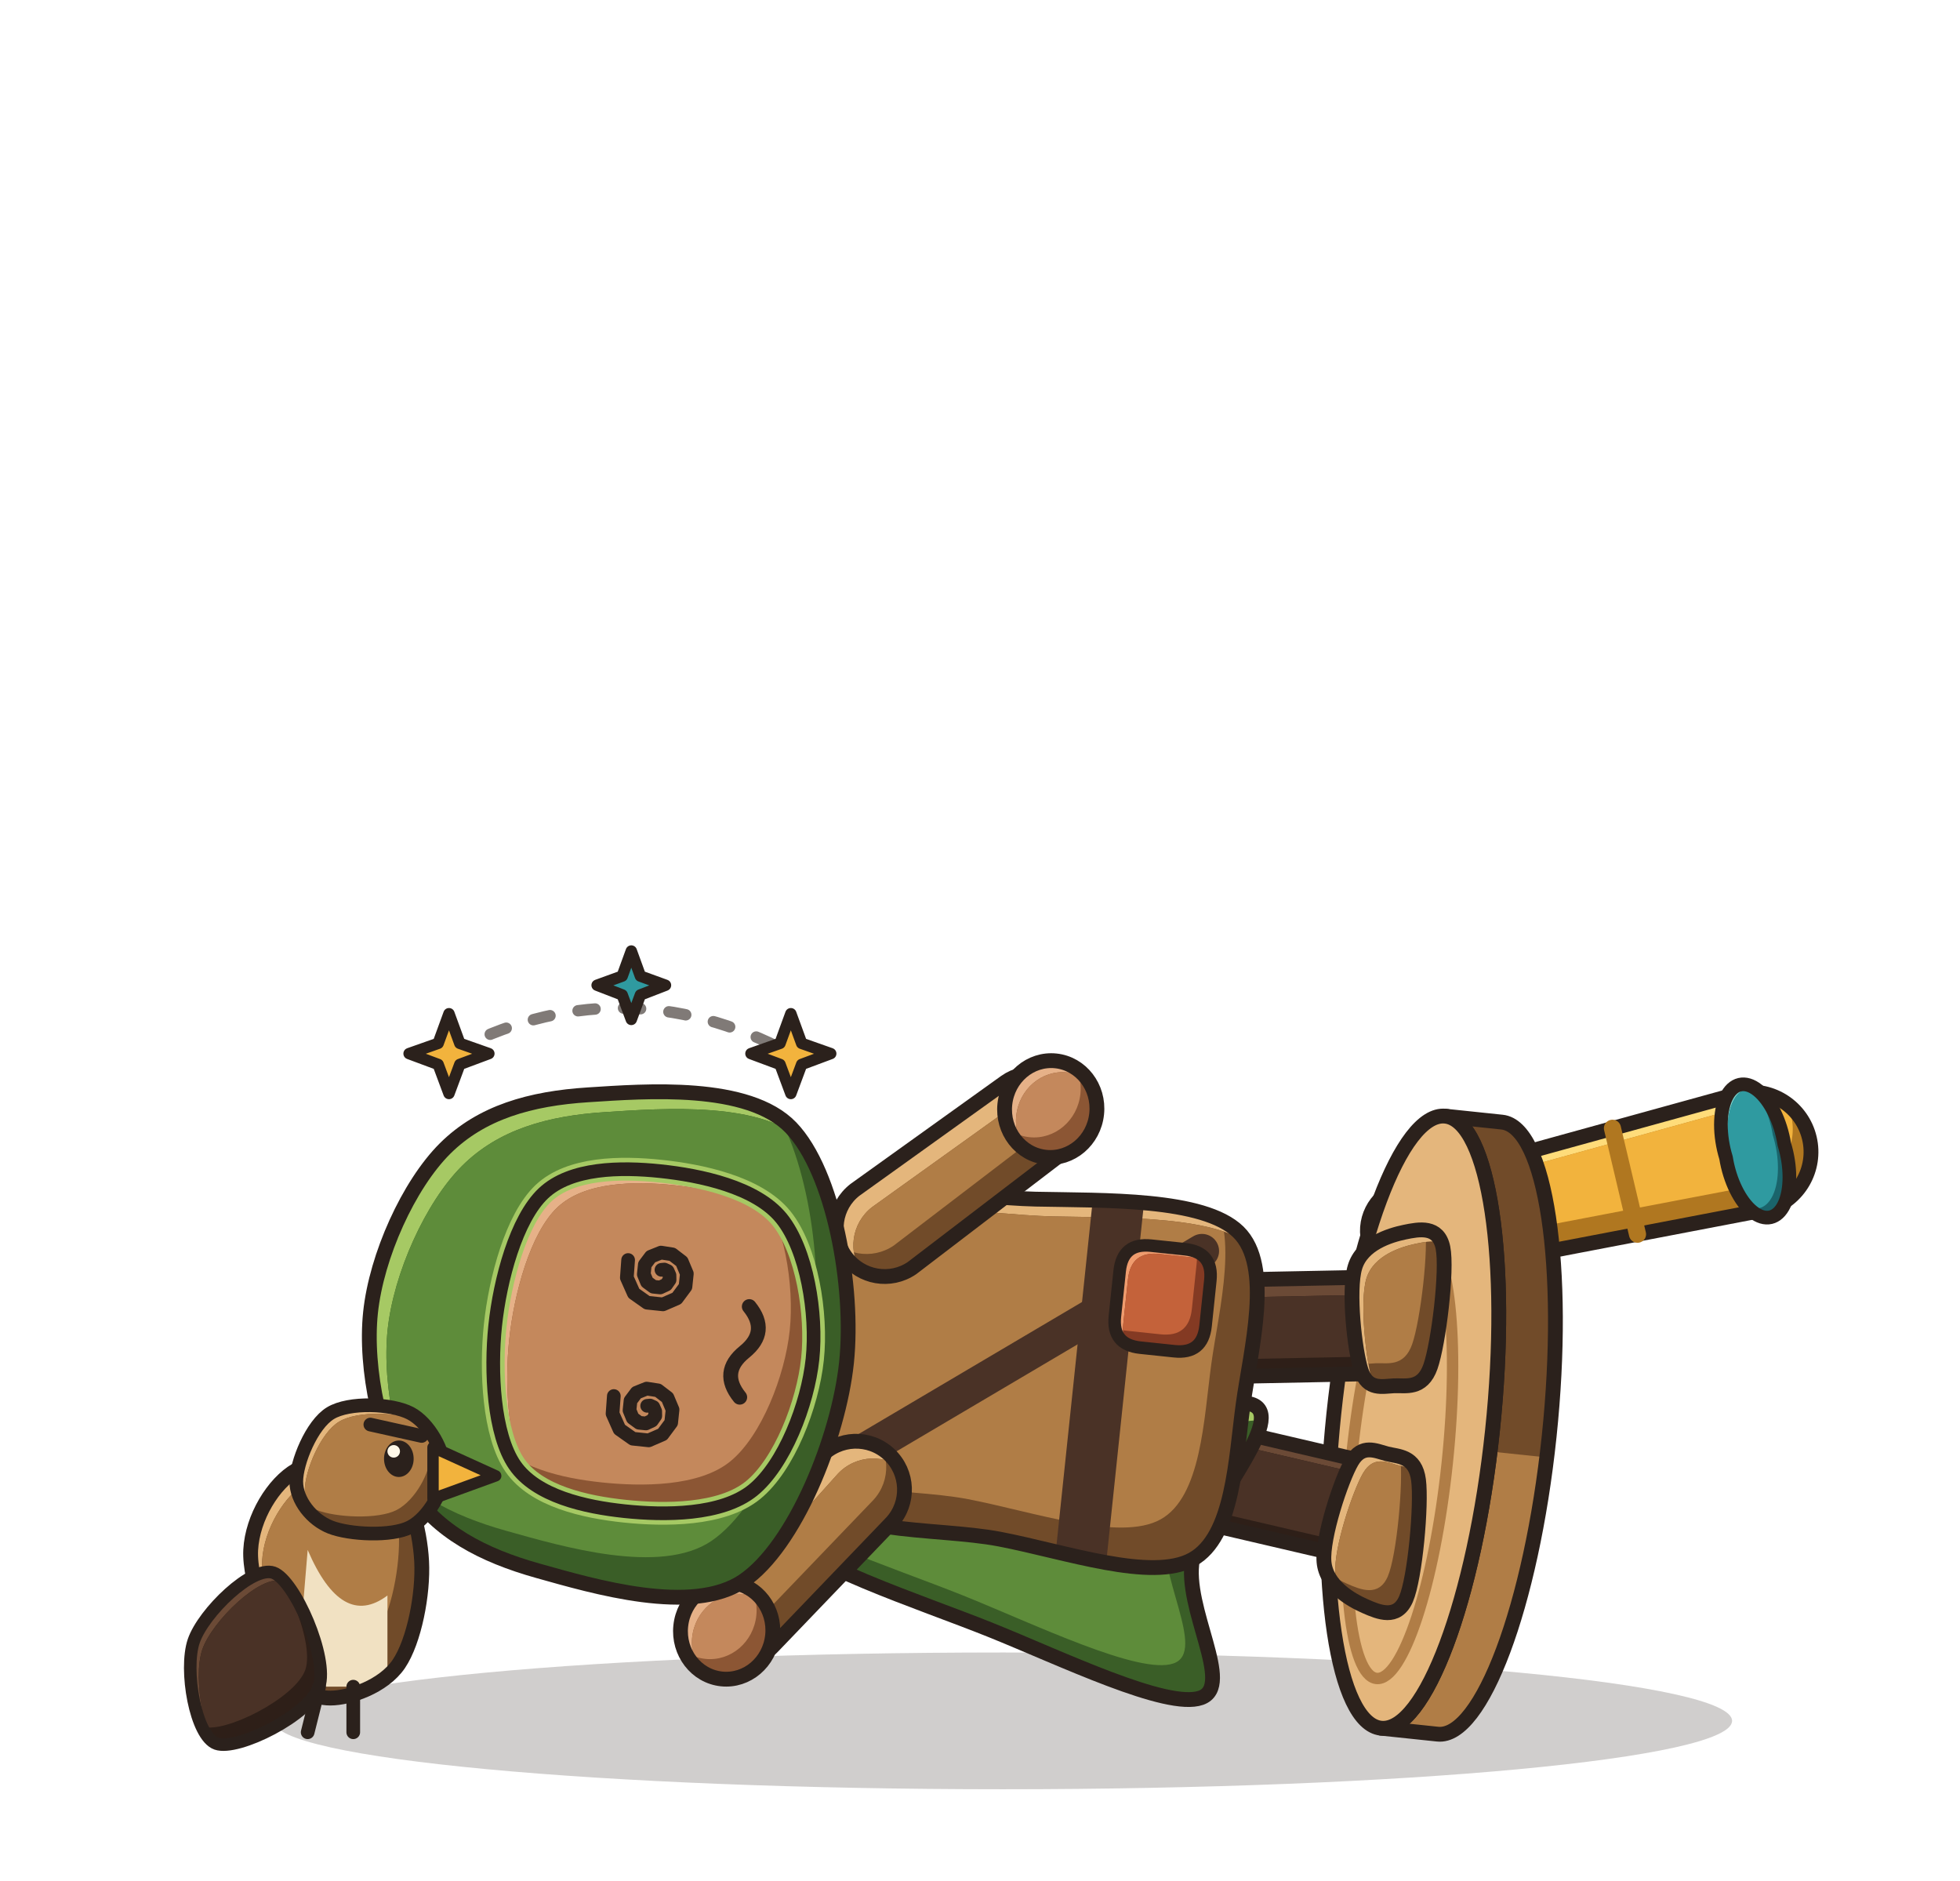
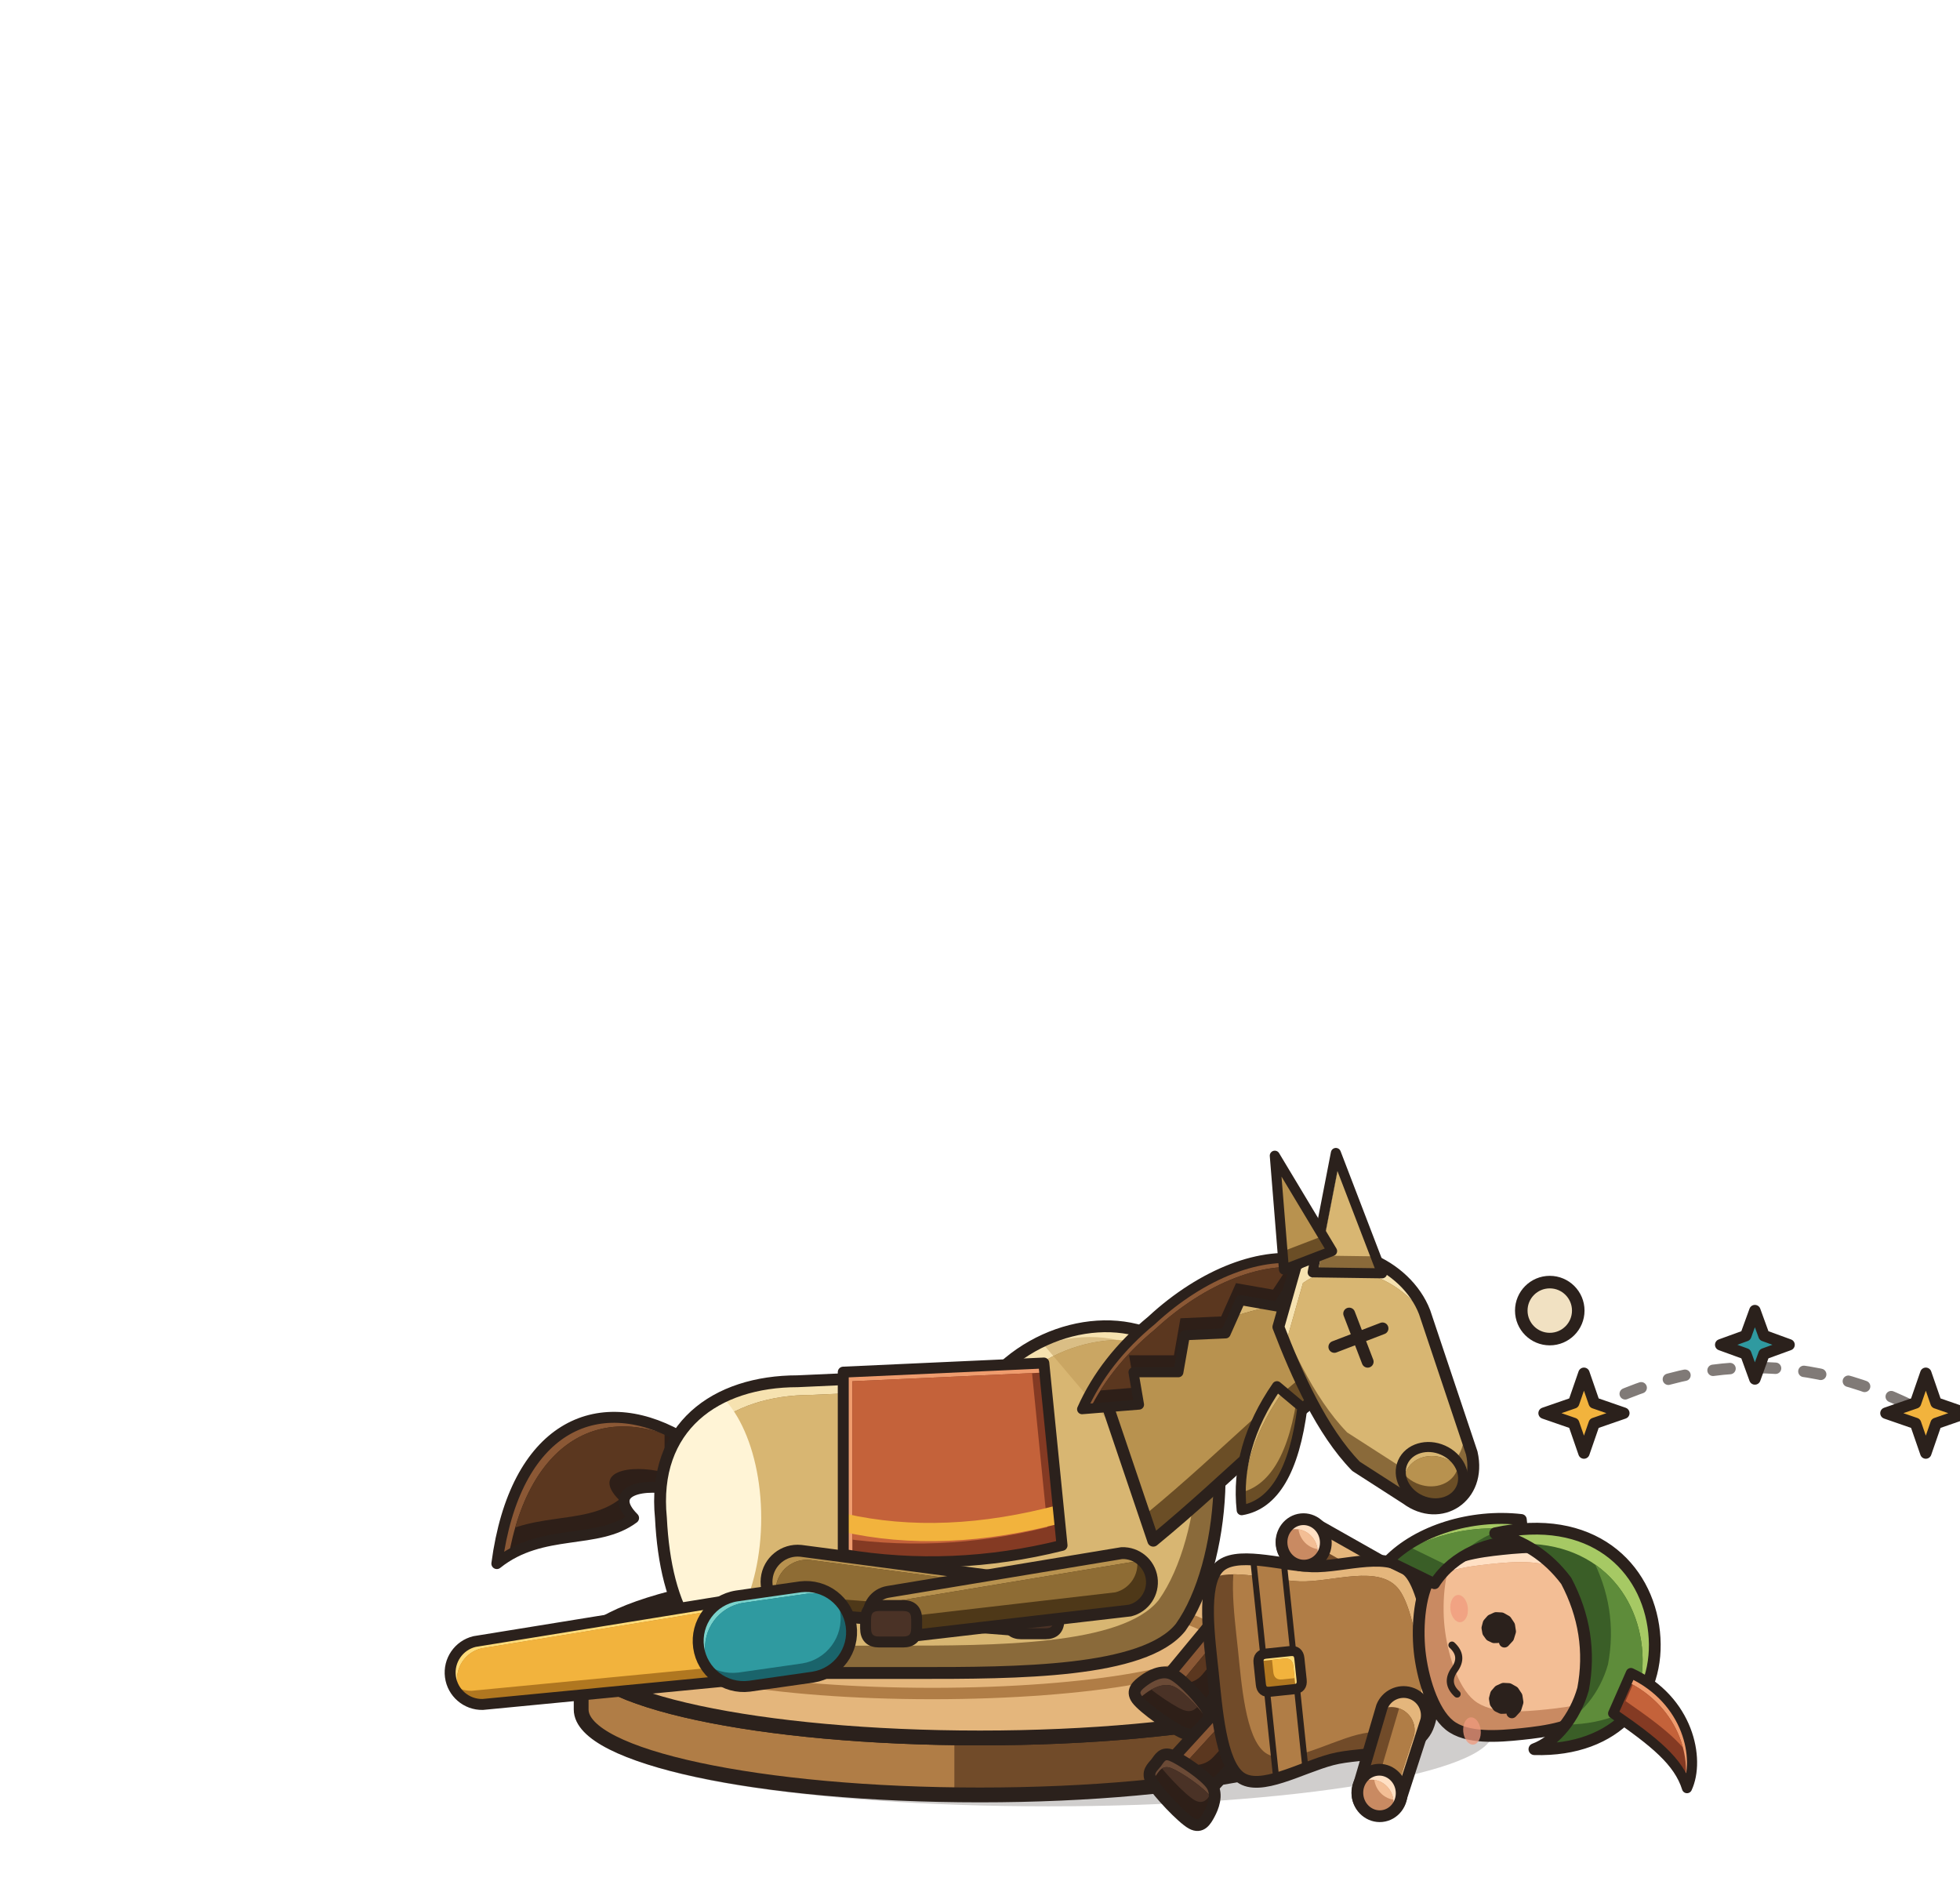
- <svg xmlns="http://www.w3.org/2000/svg" viewBox="-72 -80 344 330" width="344" height="330" stroke-linejoin="round" stroke-linecap="round" role="img" aria-label="Pathfinder, knocked over">
-   <ellipse cx="104" cy="222" rx="128" ry="12" fill="#2B211C" opacity="0.22" />
+ <svg xmlns="http://www.w3.org/2000/svg" viewBox="-72 -80 344 330" width="344" height="330" stroke-linejoin="round" stroke-linecap="round" role="img" aria-label="Pathfinder, knocked down">
+   <ellipse cx="112" cy="224" rx="78" ry="13" fill="#2B211C" opacity="0.22" />
  <defs>
-     <path id="pat3_w0" d="M177.8 143.8L238.4 132.2A10.5 10.5 0 0 0 233.6 111.8L174.2 128.2A8 8 0 0 0 177.8 143.8Z" />
-     <clipPath id="pat3_w1">
-       <use href="#pat3_w0" />
-     </clipPath>
-     <clipPath id="pat3_w2">
-       <use href="#pat3_w0" transform="translate(2 2)" />
+     <clipPath id="patb30">
+       <path d="M30 210L30 220A70 15 0 0 0 170 220L170 210A70 15 0 0 1 30 210Z" />
    </clipPath>
  </defs>
-   <g clip-path="url(#pat3_w1)">
-     <use href="#pat3_w0" fill="#FFDC7A" />
-     <use href="#pat3_w0" fill="#B07720" transform="translate(2 2)" />
-     <g clip-path="url(#pat3_w2)">
-       <use href="#pat3_w0" fill="#F2B33D" transform="translate(-3.2 -4)" />
+   <g clip-path="url(#patb30)">
+     <path d="M30 210L30 220A70 15 0 0 0 170 220L170 210A70 15 0 0 1 30 210Z" fill="#714B29" />
+     <rect x="29" y="195" width="66.5" height="42" fill="#B07D46" />
+   </g>
+   <path d="M30 210L30 220A70 15 0 0 0 170 220L170 210A70 15 0 0 1 30 210Z" fill="none" stroke="#2B211C" stroke-width="2.6" />
+   <ellipse cx="100" cy="210" rx="70" ry="15" fill="#E4B67C" stroke="#2B211C" stroke-width="2.6" />
+   <ellipse cx="91.6" cy="208.2" rx="50.4" ry="9" fill="none" stroke="#B07D46" stroke-width="2" />
+   <g transform="translate(100 212) scale(0.8) translate(-100 -212)">
+     <g transform="translate(-14 40)">
+       <defs>
+         <path id="pat30" d="M60.7 156.3L113.8 166.2A5.1 5.1 0 0 0 115.9 156.2L63.3 143.7A6.4 6.4 0 0 0 60.7 156.3Z" />
+         <clipPath id="pat31">
+           <use href="#pat30" />
+         </clipPath>
+         <clipPath id="pat32">
+           <use href="#pat30" x="2" y="2" />
+         </clipPath>
+       </defs>
+       <g clip-path="url(#pat31)">
+         <use href="#pat30" fill="#D8B672" />
+         <use href="#pat30" fill="#6B4E26" x="2" y="2" />
+         <g clip-path="url(#pat32)">
+           <use href="#pat30" fill="#B8924F" x="-3.2" y="-4" />
+         </g>
+       </g>
+       <use href="#pat30" fill="none" stroke="#2B211C" stroke-width="2.6" />
+       <path d="M112.2 159.2L117.4 159.2Q120.4 159.2 120.4 162.2L120.4 164.2Q120.4 167.2 117.4 167.2L112.2 167.2Q109.2 167.2 109.2 164.2L109.2 162.2Q109.2 159.2 112.2 159.2Z" fill="#4A3226" stroke="#2B211C" stroke-width="2.4" />
+       <defs>
+         <path id="pat33" d="M132.5 144.2L80.4 158.4A4.8 4.8 0 0 0 82.8 167.7L135.5 155.8A6 6 0 0 0 132.5 144.2Z" />
+         <clipPath id="pat34">
+           <use href="#pat33" />
+         </clipPath>
+         <clipPath id="pat35">
+           <use href="#pat33" x="2" y="2" />
+         </clipPath>
+       </defs>
+       <g clip-path="url(#pat34)">
+         <use href="#pat33" fill="#D8B672" />
+         <use href="#pat33" fill="#6B4E26" x="2" y="2" />
+         <g clip-path="url(#pat35)">
+           <use href="#pat33" fill="#B8924F" x="-3.2" y="-4" />
+         </g>
+       </g>
+       <use href="#pat33" fill="none" stroke="#2B211C" stroke-width="2.6" />
+       <path d="M79 161.1L84.2 161.1Q87.2 161.1 87.2 164.1L87.2 166.1Q87.2 169.1 84.2 169.1L79 169.1Q76 169.1 76 166.1L76 164.1Q76 161.1 79 161.1Z" fill="#4A3226" stroke="#2B211C" stroke-width="2.4" />
+       <defs>
+         <path id="pat36" d="M48 122C30 112 12 120 8 150C18 142 30 146 38 140C32 134 40 132 48 134Z" />
+         <clipPath id="pat37">
+           <use href="#pat36" />
+         </clipPath>
+         <clipPath id="pat38">
+           <use href="#pat36" x="2" y="2" />
+         </clipPath>
+       </defs>
+       <g clip-path="url(#pat37)">
+         <use href="#pat36" fill="#8B5835" />
+         <use href="#pat36" fill="#2E1F18" x="2" y="2" />
+         <g clip-path="url(#pat38)">
+           <use href="#pat36" fill="#5B371F" x="-3.2" y="-4" />
+         </g>
+       </g>
+       <use href="#pat36" fill="none" stroke="#2B211C" stroke-width="2.4" />
+       <defs>
+         <path id="pat39" d="M44 140C42 120 56 110 74 110L118 108C130 96 150 94 160 106C170 118 168 150 158 164C150 174 122 174 100 174L70 174C52 174 45 160 44 140Z" />
+         <clipPath id="pat3a">
+           <use href="#pat39" />
+         </clipPath>
+         <clipPath id="pat3b">
+           <use href="#pat39" x="3" y="3" />
+         </clipPath>
+       </defs>
+       <g clip-path="url(#pat3a)">
+         <use href="#pat39" fill="#F6E2B0" />
+         <use href="#pat39" fill="#8A6A3A" x="3" y="3" />
+         <g clip-path="url(#pat3b)">
+           <use href="#pat39" fill="#D8B672" x="-4.8" y="-6" />
+         </g>
+         <ellipse cx="50" cy="140" rx="16" ry="30" fill="#FFF4D6" />
+         <path d="M128 102C146 96 164 106 166 130L150 128Z" fill="#B8924F" opacity="0.45" />
+       </g>
+       <use href="#pat39" fill="none" stroke="#2B211C" stroke-width="2.6" />
+       <defs>
+         <path id="pat3c" d="M84 108L128 106L132 146Q108 152 84 148Z" />
+         <clipPath id="pat3d">
+           <use href="#pat3c" />
+         </clipPath>
+         <clipPath id="pat3e">
+           <use href="#pat3c" x="2" y="2" />
+         </clipPath>
+       </defs>
+       <g clip-path="url(#pat3d)">
+         <use href="#pat3c" fill="#EF9C6E" />
+         <use href="#pat3c" fill="#843A23" x="2" y="2" />
+         <g clip-path="url(#pat3e)">
+           <use href="#pat3c" fill="#C4623A" x="-3.2" y="-4" />
+         </g>
+         <path d="M84 141Q106 146 132 139" fill="none" stroke="#F2B33D" stroke-width="4" />
+       </g>
+       <use href="#pat3c" fill="none" stroke="#2B211C" stroke-width="2.4" />
+       <defs>
+         <path id="pat3f" d="M73.3 160.8L125.1 164.8A5.4 5.4 0 0 0 126.3 154L74.7 147.2A6.8 6.8 0 0 0 73.3 160.8Z" />
+         <clipPath id="pat3g">
+           <use href="#pat3f" />
+         </clipPath>
+         <clipPath id="pat3h">
+           <use href="#pat3f" x="2" y="2" />
+         </clipPath>
+       </defs>
+       <g clip-path="url(#pat3g)">
+         <use href="#pat3f" fill="#B8924F" />
+         <use href="#pat3f" fill="#4E3818" x="2" y="2" />
+         <g clip-path="url(#pat3h)">
+           <use href="#pat3f" fill="#8E6C34" x="-3.2" y="-4" />
+         </g>
+       </g>
+       <use href="#pat3f" fill="none" stroke="#2B211C" stroke-width="2.6" />
+       <path d="M123.1 157.4L128.3 157.4Q131.3 157.4 131.3 160.4L131.3 162.4Q131.3 165.4 128.3 165.4L123.1 165.4Q120.1 165.4 120.1 162.4L120.1 160.4Q120.1 157.4 123.1 157.4Z" fill="#4A3226" stroke="#2B211C" stroke-width="2.4" />
+       <defs>
+         <path id="pat3i" d="M145.1 147.7L93.8 156.2A5.1 5.1 0 0 0 95.2 166.3L146.9 160.3A6.4 6.4 0 0 0 145.1 147.7Z" />
+         <clipPath id="pat3j">
+           <use href="#pat3i" />
+         </clipPath>
+         <clipPath id="pat3k">
+           <use href="#pat3i" x="2" y="2" />
+         </clipPath>
+       </defs>
+       <g clip-path="url(#pat3j)">
+         <use href="#pat3i" fill="#B8924F" />
+         <use href="#pat3i" fill="#4E3818" x="2" y="2" />
+         <g clip-path="url(#pat3k)">
+           <use href="#pat3i" fill="#8E6C34" x="-3.2" y="-4" />
+         </g>
+       </g>
+       <use href="#pat3i" fill="none" stroke="#2B211C" stroke-width="2.6" />
+       <path d="M91.9 159.2L97.1 159.2Q100.1 159.2 100.1 162.2L100.1 164.2Q100.1 167.2 97.1 167.2L91.9 167.2Q88.9 167.2 88.9 164.2L88.9 162.2Q88.9 159.2 91.9 159.2Z" fill="#4A3226" stroke="#2B211C" stroke-width="2.4" />
+       <g transform="rotate(24 150 120)">
+         <defs>
+           <path id="pat3l" d="M138 116C144 98 156 84 170 78L186 92C178 104 172 122 162 142Z" />
+           <clipPath id="pat3m">
+             <use href="#pat3l" />
+           </clipPath>
+           <clipPath id="pat3n">
+             <use href="#pat3l" x="2.4" y="2.4" />
+           </clipPath>
+         </defs>
+         <g clip-path="url(#pat3m)">
+           <use href="#pat3l" fill="#D8B672" />
+           <use href="#pat3l" fill="#6B4E26" x="2.4" y="2.4" />
+           <g clip-path="url(#pat3n)">
+             <use href="#pat3l" fill="#B8924F" x="-3.8" y="-4.8" />
+           </g>
+         </g>
+         <use href="#pat3l" fill="none" stroke="#2B211C" stroke-width="2.6" />
+         <defs>
+           <path id="pat3o" d="M168 72C158 74 148 84 142 98C138 106 136 114 136 122L147 116L143 110L152 106L150 98L158 94L158 86L166 84Z" />
+           <clipPath id="pat3p">
+             <use href="#pat3o" />
+           </clipPath>
+           <clipPath id="pat3q">
+             <use href="#pat3o" x="1.5" y="1.5" />
+           </clipPath>
+         </defs>
+         <g clip-path="url(#pat3p)">
+           <use href="#pat3o" fill="#8B5835" />
+           <use href="#pat3o" fill="#2E1F18" x="1.5" y="1.5" />
+           <g clip-path="url(#pat3q)">
+             <use href="#pat3o" fill="#5B371F" x="-2.4" y="-3" />
+           </g>
+         </g>
+         <use href="#pat3o" fill="none" stroke="#2B211C" stroke-width="2.2" />
+         <defs>
+           <path id="pat3r" d="M166 74C172 64 188 64 196 72L218 96C224 104 218 113 209 111L196 109C186 105 176 96 168 88Z" />
+           <clipPath id="pat3s">
+             <use href="#pat3r" />
+           </clipPath>
+           <clipPath id="pat3t">
+             <use href="#pat3r" x="3" y="3" />
+           </clipPath>
+         </defs>
+         <g clip-path="url(#pat3s)">
+           <use href="#pat3r" fill="#F6E2B0" />
+           <use href="#pat3r" fill="#8A6A3A" x="3" y="3" />
+           <g clip-path="url(#pat3t)">
+             <use href="#pat3r" fill="#D8B672" x="-4.8" y="-6" />
+           </g>
+         </g>
+         <use href="#pat3r" fill="none" stroke="#2B211C" stroke-width="2.6" />
+         <defs>
+           <path id="pat3u" d="M205 104A7 6 0 1 0 219 104A7 6 0 1 0 205 104Z" />
+           <clipPath id="pat3v">
+             <use href="#pat3u" />
+           </clipPath>
+           <clipPath id="pat3w">
+             <use href="#pat3u" x="1.5" y="1.5" />
+           </clipPath>
+         </defs>
+         <g clip-path="url(#pat3v)">
+           <use href="#pat3u" fill="#D8B672" />
+           <use href="#pat3u" fill="#6B4E26" x="1.5" y="1.5" />
+           <g clip-path="url(#pat3w)">
+             <use href="#pat3u" fill="#B8924F" x="-2.4" y="-3" />
+           </g>
+         </g>
+         <use href="#pat3u" fill="none" stroke="#2B211C" stroke-width="2.2" />
+         <defs>
+           <path id="pat3x" d="M180 102Q186 122 177 128Q170 116 173 100Z" />
+           <clipPath id="pat3y">
+             <use href="#pat3x" />
+           </clipPath>
+           <clipPath id="pat3z">
+             <use href="#pat3x" x="1.5" y="1.5" />
+           </clipPath>
+         </defs>
+         <g clip-path="url(#pat3y)">
+           <use href="#pat3x" fill="#D8B672" />
+           <use href="#pat3x" fill="#6B4E26" x="1.5" y="1.5" />
+           <g clip-path="url(#pat3z)">
+             <use href="#pat3x" fill="#B8924F" x="-2.4" y="-3" />
+           </g>
+         </g>
+         <use href="#pat3x" fill="none" stroke="#2B211C" stroke-width="2.2" />
+         <defs>
+           <path id="pat310" d="M170 74L164 48L184 68Z" />
+           <clipPath id="pat311">
+             <use href="#pat310" />
+           </clipPath>
+           <clipPath id="pat312">
+             <use href="#pat310" x="1.5" y="1.5" />
+           </clipPath>
+         </defs>
+         <g clip-path="url(#pat311)">
+           <use href="#pat310" fill="#F6E2B0" />
+           <use href="#pat310" fill="#8A6A3A" x="1.5" y="1.5" />
+           <g clip-path="url(#pat312)">
+             <use href="#pat310" fill="#D8B672" x="-2.4" y="-3" />
+           </g>
+         </g>
+         <use href="#pat310" fill="none" stroke="#2B211C" stroke-width="2.2" />
+         <defs>
+           <path id="pat313" d="M164 76L152 54L172 68Z" />
+           <clipPath id="pat314">
+             <use href="#pat313" />
+           </clipPath>
+           <clipPath id="pat315">
+             <use href="#pat313" x="1.5" y="1.5" />
+           </clipPath>
+         </defs>
+         <g clip-path="url(#pat314)">
+           <use href="#pat313" fill="#D8B672" />
+           <use href="#pat313" fill="#6B4E26" x="1.5" y="1.5" />
+           <g clip-path="url(#pat315)">
+             <use href="#pat313" fill="#B8924F" x="-2.4" y="-3" />
+           </g>
+         </g>
+         <use href="#pat313" fill="none" stroke="#2B211C" stroke-width="2.2" />
+         <path d="M181 79L189 87M189 79L181 87" fill="none" stroke="#2B211C" stroke-width="2.6" />
+       </g>
+     </g>
+     <defs>
+       <path id="pat32c" d="M-9.1 220.9L53.2 214.9A9 9 0 0 0 50.8 197.1L-10.9 207.1A7 7 0 0 0 -9.1 220.9Z" />
+       <clipPath id="pat32d">
+         <use href="#pat32c" />
+       </clipPath>
+       <clipPath id="pat32e">
+         <use href="#pat32c" x="1.5" y="1.5" />
+       </clipPath>
+     </defs>
+     <g clip-path="url(#pat32d)">
+       <use href="#pat32c" fill="#FFDC7A" />
+       <use href="#pat32c" fill="#B07720" x="1.5" y="1.5" />
+       <g clip-path="url(#pat32e)">
+         <use href="#pat32c" fill="#F2B33D" x="-2.4" y="-3" />
+       </g>
+     </g>
+     <use href="#pat32c" fill="none" stroke="#2B211C" stroke-width="2.4" />
+     <defs>
+       <path id="pat32f" d="M49.4 216.9L63.4 214.9A10 10 0 0 0 60.6 195.1L46.6 197.1A10 10 0 0 0 49.4 216.9Z" />
+       <clipPath id="pat32g">
+         <use href="#pat32f" />
+       </clipPath>
+       <clipPath id="pat32h">
+         <use href="#pat32f" x="1.5" y="1.5" />
+       </clipPath>
+     </defs>
+     <g clip-path="url(#pat32g)">
+       <use href="#pat32f" fill="#7AD3CD" />
+       <use href="#pat32f" fill="#1A646B" x="1.5" y="1.5" />
+       <g clip-path="url(#pat32h)">
+         <use href="#pat32f" fill="#2F9AA0" x="-2.4" y="-3" />
+       </g>
+     </g>
+     <use href="#pat32f" fill="none" stroke="#2B211C" stroke-width="2.4" />
+   </g>
+   <g transform="translate(100 212) scale(0.8) translate(-100 -212)">
+     <g transform="translate(132 216) rotate(84) scale(0.6) translate(-100 -212)">
+       <g transform="rotate(-48 84 168)">
+         <defs>
+           <path id="pat316" d="M75 167.4L73 199.4A9 9 0 0 0 91 200.6L93 168.6A9 9 0 0 0 75 167.4Z" />
+           <clipPath id="pat317">
+             <use href="#pat316" />
+           </clipPath>
+           <clipPath id="pat318">
+             <use href="#pat316" x="5" y="5" />
+           </clipPath>
+         </defs>
+         <g clip-path="url(#pat317)">
+           <use href="#pat316" fill="#8B5835" />
+           <use href="#pat316" fill="#2E1F18" x="5" y="5" />
+           <g clip-path="url(#pat318)">
+             <use href="#pat316" fill="#5B371F" x="-8" y="-10" />
+           </g>
+         </g>
+         <use href="#pat316" fill="none" stroke="#2B211C" stroke-width="4.3" />
+         <defs>
+           <path id="pat319" d="M92 200C88.7 198.5 78.2 196.2 74 197C69.8 197.8 67.8 202.5 67 205C66.2 207.5 65.2 210.8 69 212C72.8 213.2 85.8 213 90 212C94.2 211 93.7 208 94 206C94.3 204 95.3 201.5 92 200Z" />
+           <clipPath id="pat31a">
+             <use href="#pat319" />
+           </clipPath>
+           <clipPath id="pat31b">
+             <use href="#pat319" x="3.3" y="3.3" />
+           </clipPath>
+         </defs>
+         <g clip-path="url(#pat31a)">
+           <use href="#pat319" fill="#6B4A36" />
+           <use href="#pat319" fill="#2E1F18" x="3.3" y="3.3" />
+           <g clip-path="url(#pat31b)">
+             <use href="#pat319" fill="#4A3226" x="-5.3" y="-6.7" />
+           </g>
+         </g>
+         <use href="#pat319" fill="none" stroke="#2B211C" stroke-width="4.3" />
+       </g>
+       <g transform="rotate(-38 115 168)">
+         <defs>
+           <path id="pat31c" d="M106 168.6L108 200.6A9 9 0 0 0 126 199.4L124 167.4A9 9 0 0 0 106 168.6Z" />
+           <clipPath id="pat31d">
+             <use href="#pat31c" />
+           </clipPath>
+           <clipPath id="pat31e">
+             <use href="#pat31c" x="5" y="5" />
+           </clipPath>
+         </defs>
+         <g clip-path="url(#pat31d)">
+           <use href="#pat31c" fill="#8B5835" />
+           <use href="#pat31c" fill="#2E1F18" x="5" y="5" />
+           <g clip-path="url(#pat31e)">
+             <use href="#pat31c" fill="#5B371F" x="-8" y="-10" />
+           </g>
+         </g>
+         <use href="#pat31c" fill="none" stroke="#2B211C" stroke-width="4.3" />
+         <defs>
+           <path id="pat31f" d="M107 200C110.3 198.5 120.8 196.2 125 197C129.2 197.8 131.2 202.5 132 205C132.8 207.5 133.8 210.8 130 212C126.2 213.2 113.2 213 109 212C104.8 211 105.3 208 105 206C104.7 204 103.7 201.5 107 200Z" />
+           <clipPath id="pat31g">
+             <use href="#pat31f" />
+           </clipPath>
+           <clipPath id="pat31h">
+             <use href="#pat31f" x="3.3" y="3.3" />
+           </clipPath>
+         </defs>
+         <g clip-path="url(#pat31g)">
+           <use href="#pat31f" fill="#6B4A36" />
+           <use href="#pat31f" fill="#2E1F18" x="3.3" y="3.3" />
+           <g clip-path="url(#pat31h)">
+             <use href="#pat31f" fill="#4A3226" x="-5.3" y="-6.7" />
+           </g>
+         </g>
+         <use href="#pat31f" fill="none" stroke="#2B211C" stroke-width="4.3" />
+       </g>
+       <defs>
+         <path id="pat31i" d="M71.1 107L49.5 137.3A8 8 0 0 0 62.5 146.7L84.9 117A8.5 8.5 0 0 0 71.1 107Z" />
+         <clipPath id="pat31j">
+           <use href="#pat31i" />
+         </clipPath>
+         <clipPath id="pat31k">
+           <use href="#pat31i" x="5" y="5" />
+         </clipPath>
+       </defs>
+       <g clip-path="url(#pat31j)">
+         <use href="#pat31i" fill="#E4B67C" />
+         <use href="#pat31i" fill="#714B29" x="5" y="5" />
+         <g clip-path="url(#pat31k)">
+           <use href="#pat31i" fill="#B07D46" x="-8" y="-10" />
+         </g>
+       </g>
+       <use href="#pat31i" fill="none" stroke="#2B211C" stroke-width="4.3" />
+       <defs>
+         <path id="pat31l" d="M72 104C82.5 98 117.3 98 128 104C138.7 110 134.2 128.3 136 140C137.8 151.7 145 167.3 139 174C133 180.7 112.8 180 100 180C87.2 180 67.8 180.7 62 174C56.2 167.3 63.3 151.7 65 140C66.7 128.3 61.5 110 72 104Z" />
+         <clipPath id="pat31m">
+           <use href="#pat31l" />
+         </clipPath>
+         <clipPath id="pat31n">
+           <use href="#pat31l" x="5" y="5" />
+         </clipPath>
+       </defs>
+       <g clip-path="url(#pat31m)">
+         <use href="#pat31l" fill="#E4B67C" />
+         <use href="#pat31l" fill="#714B29" x="5" y="5" />
+         <g clip-path="url(#pat31n)">
+           <use href="#pat31l" fill="#B07D46" x="-8" y="-10" />
+         </g>
+         <rect x="55" y="150" width="90" height="11" fill="#B07D46" stroke="#2B211C" stroke-width="2.2" />
+       </g>
+       <use href="#pat31l" fill="none" stroke="#2B211C" stroke-width="4.3" />
+       <defs>
+         <path id="pat31o" d="M95 151Q95 148 98 148L106 148Q109 148 109 151L109 160Q109 163 106 163L98 163Q95 163 95 160Z" />
+         <clipPath id="pat31p">
+           <use href="#pat31o" />
+         </clipPath>
+         <clipPath id="pat31q">
+           <use href="#pat31o" x="2.5" y="2.5" />
+         </clipPath>
+       </defs>
+       <g clip-path="url(#pat31p)">
+         <use href="#pat31o" fill="#FFDC7A" />
+         <use href="#pat31o" fill="#B07720" x="2.5" y="2.5" />
+         <g clip-path="url(#pat31q)">
+           <use href="#pat31o" fill="#F2B33D" x="-4" y="-5" />
+         </g>
+       </g>
+       <use href="#pat31o" fill="none" stroke="#2B211C" stroke-width="3.7" />
+       <defs>
+         <path id="pat31r" d="M118.7 119.8L146.8 131.4A8 8 0 0 0 153.2 116.6L125.3 104.2A8.5 8.5 0 0 0 118.7 119.8Z" />
+         <clipPath id="pat31s">
+           <use href="#pat31r" />
+         </clipPath>
+         <clipPath id="pat31t">
+           <use href="#pat31r" x="5" y="5" />
+         </clipPath>
+       </defs>
+       <g clip-path="url(#pat31s)">
+         <use href="#pat31r" fill="#E4B67C" />
+         <use href="#pat31r" fill="#714B29" x="5" y="5" />
+         <g clip-path="url(#pat31t)">
+           <use href="#pat31r" fill="#B07D46" x="-8" y="-10" />
+         </g>
+       </g>
+       <use href="#pat31r" fill="none" stroke="#2B211C" stroke-width="4.3" />
+       <defs>
+         <path id="pat31u" d="M47.5 142A8.5 8.1 0 1 0 64.5 142A8.5 8.1 0 1 0 47.5 142Z" />
+         <clipPath id="pat31v">
+           <use href="#pat31u" />
+         </clipPath>
+         <clipPath id="pat31w">
+           <use href="#pat31u" x="3.3" y="3.3" />
+         </clipPath>
+       </defs>
+       <g clip-path="url(#pat31v)">
+         <use href="#pat31u" fill="#FFE0C4" />
+         <use href="#pat31u" fill="#C98A62" x="3.3" y="3.3" />
+         <g clip-path="url(#pat31w)">
+           <use href="#pat31u" fill="#F3BE95" x="-5.3" y="-6.7" />
+         </g>
+       </g>
+       <use href="#pat31u" fill="none" stroke="#2B211C" stroke-width="4.3" />
+       <defs>
+         <path id="pat31x" d="M141.5 124A8.5 8.1 0 1 0 158.5 124A8.5 8.1 0 1 0 141.5 124Z" />
+         <clipPath id="pat31y">
+           <use href="#pat31x" />
+         </clipPath>
+         <clipPath id="pat31z">
+           <use href="#pat31x" x="3.3" y="3.3" />
+         </clipPath>
+       </defs>
+       <g clip-path="url(#pat31y)">
+         <use href="#pat31x" fill="#FFE0C4" />
+         <use href="#pat31x" fill="#C98A62" x="3.3" y="3.3" />
+         <g clip-path="url(#pat31z)">
+           <use href="#pat31x" fill="#F3BE95" x="-5.3" y="-6.7" />
+         </g>
+       </g>
+       <use href="#pat31x" fill="none" stroke="#2B211C" stroke-width="4.3" />
+       <defs>
+         <path id="pat320" d="M66 70C66 61.3 66.3 49.3 72 44C77.7 38.7 90.7 38 100 38C109.3 38 122.3 38.7 128 44C133.7 49.3 134 61.3 134 70C134 78.7 133.7 90.3 128 96C122.3 101.7 109.3 104 100 104C90.7 104 77.7 101.7 72 96C66.3 90.3 66 78.7 66 70Z" />
+         <clipPath id="pat321">
+           <use href="#pat320" />
+         </clipPath>
+         <clipPath id="pat322">
+           <use href="#pat320" x="5" y="5" />
+         </clipPath>
+       </defs>
+       <g clip-path="url(#pat321)">
+         <use href="#pat320" fill="#FFE0C4" />
+         <use href="#pat320" fill="#C98A62" x="5" y="5" />
+         <g clip-path="url(#pat322)">
+           <use href="#pat320" fill="#F3BE95" x="-8" y="-10" />
+         </g>
+       </g>
+       <use href="#pat320" fill="none" stroke="#2B211C" stroke-width="4.3" />
+       <path d="M95.5 75L95.6 75.3L95.5 75.7L95.2 76L94.7 76.2L94.1 76.1L93.6 75.7L93.2 75L93.3 74.1L93.7 73.3L94.5 72.8L95.6 72.6L96.7 72.9L97.6 73.8L98 75.1L97.9 76.4L97.1 77.7L95.7 78.5L94.1 78.6L92.5 78L91.3 76.7L90.7 74.9L91 73L92.2 71.3L94.1 70.3L96.3 70.2L98.4 71.1L99.9 72.8" fill="none" stroke="#2B211C" stroke-width="4" />
+       <path d="M121.5 75L121.6 75.3L121.5 75.7L121.2 76L120.7 76.2L120.1 76.1L119.6 75.7L119.2 75L119.3 74.1L119.7 73.3L120.5 72.8L121.6 72.6L122.7 72.9L123.6 73.8L124 75.1L123.9 76.4L123.1 77.7L121.7 78.5L120.1 78.6L118.5 78L117.3 76.7L116.7 74.9L117 73L118.2 71.3L120.1 70.3L122.3 70.2L124.4 71.1L125.9 72.8" fill="none" stroke="#2B211C" stroke-width="4" />
+       <ellipse cx="86" cy="88" rx="5" ry="3.2" fill="#F09A7E" opacity="0.75" />
+       <ellipse cx="131" cy="88" rx="5" ry="3.2" fill="#F09A7E" opacity="0.75" />
+       <path d="M99 92Q103.5 88 108 92Q112.5 96 117 92" fill="none" stroke="#2B211C" stroke-width="2.6" />
+       <defs>
+         <path id="pat323" d="M56 62C52 80 56 100 66 112L76 96C66 88 62 74 64 62Z" />
+         <clipPath id="pat324">
+           <use href="#pat323" />
+         </clipPath>
+         <clipPath id="pat325">
+           <use href="#pat323" x="3.3" y="3.3" />
+         </clipPath>
+       </defs>
+       <g clip-path="url(#pat324)">
+         <use href="#pat323" fill="#A6C964" />
+         <use href="#pat323" fill="#3A5E27" x="3.3" y="3.3" />
+         <g clip-path="url(#pat325)">
+           <use href="#pat323" fill="#5E8C3A" x="-5.3" y="-6.7" />
+         </g>
+       </g>
+       <use href="#pat323" fill="none" stroke="#2B211C" stroke-width="4" />
+       <defs>
+         <path id="pat326" d="M60 72C56 36 78 18 102 18C126 18 144 36 140 66C138 58 130 50 120 46Q100 40 80 48C70 54 64 62 60 72Z" />
+         <clipPath id="pat327">
+           <use href="#pat326" />
+         </clipPath>
+         <clipPath id="pat328">
+           <use href="#pat326" x="5" y="5" />
+         </clipPath>
+       </defs>
+       <g clip-path="url(#pat327)">
+         <use href="#pat326" fill="#A6C964" />
+         <use href="#pat326" fill="#3A5E27" x="5" y="5" />
+         <g clip-path="url(#pat328)">
+           <use href="#pat326" fill="#5E8C3A" x="-8" y="-10" />
+         </g>
+       </g>
+       <use href="#pat326" fill="none" stroke="#2B211C" stroke-width="4.3" />
+       <defs>
+         <path id="pat329" d="M116 28C128 8 150 6 160 12C150 14 142 22 130 36Z" />
+         <clipPath id="pat32a">
+           <use href="#pat329" />
+         </clipPath>
+         <clipPath id="pat32b">
+           <use href="#pat329" x="2.5" y="2.5" />
+         </clipPath>
+       </defs>
+       <g clip-path="url(#pat32a)">
+         <use href="#pat329" fill="#EF9C6E" />
+         <use href="#pat329" fill="#843A23" x="2.5" y="2.5" />
+         <g clip-path="url(#pat32b)">
+           <use href="#pat329" fill="#C4623A" x="-4" y="-5" />
+         </g>
+       </g>
+       <use href="#pat329" fill="none" stroke="#2B211C" stroke-width="3.7" />
    </g>
  </g>
-   <use href="#pat3_w0" fill="none" stroke="#2B211C" stroke-width="2.6" />
-   <path d="M197.2 140.1L193.2 123" fill="none" stroke="#B07720" stroke-width="3" />
-   <path d="M215.4 136.6L211 118" fill="none" stroke="#B07720" stroke-width="3" />
-   <g transform="rotate(-13.1 236 122)">
-     <defs>
-       <path id="pat3_w3" d="M230.8 122A5.3 10.5 0 1 0 241.3 122A5.3 10.5 0 1 0 230.8 122Z" />
-       <clipPath id="pat3_w4">
-         <use href="#pat3_w3" />
-       </clipPath>
-       <clipPath id="pat3_w5">
-         <use href="#pat3_w3" transform="translate(1 1)" />
-       </clipPath>
-     </defs>
-     <g clip-path="url(#pat3_w4)">
-       <use href="#pat3_w3" fill="#7AD3CD" />
-       <use href="#pat3_w3" fill="#1A646B" transform="translate(1 1)" />
-       <g clip-path="url(#pat3_w5)">
-         <use href="#pat3_w3" fill="#2F9AA0" transform="translate(-1.6 -2)" />
-       </g>
-     </g>
-     <use href="#pat3_w3" fill="none" stroke="#2B211C" stroke-width="2.4" />
-   </g>
-   <g transform="rotate(-13.1 176 136)">
-     <defs>
-       <path id="pat3_w6" d="M170.4 136A5.6 9 0 1 0 181.6 136A5.6 9 0 1 0 170.4 136Z" />
-       <clipPath id="pat3_w7">
-         <use href="#pat3_w6" />
-       </clipPath>
-       <clipPath id="pat3_w8">
-         <use href="#pat3_w6" transform="translate(1 1)" />
-       </clipPath>
-     </defs>
-     <g clip-path="url(#pat3_w7)">
-       <use href="#pat3_w6" fill="#FFDC7A" />
-       <use href="#pat3_w6" fill="#B07720" transform="translate(1 1)" />
-       <g clip-path="url(#pat3_w8)">
-         <use href="#pat3_w6" fill="#F2B33D" transform="translate(-1.6 -2)" />
-       </g>
-     </g>
-     <use href="#pat3_w6" fill="none" stroke="#2B211C" stroke-width="2.4" />
-   </g>
-   <g transform="translate(80 -44) rotate(-84 100 214)">
-     <defs>
-       <clipPath id="pat3_0">
-         <path d="M46 210L46 220A54 14 0 0 0 154 220L154 210A54 14 0 0 1 46 210Z" />
-       </clipPath>
-     </defs>
-     <g clip-path="url(#pat3_0)">
-       <path d="M46 210L46 220A54 14 0 0 0 154 220L154 210A54 14 0 0 1 46 210Z" fill="#714B29" />
-       <rect x="45" y="196" width="51.3" height="40" fill="#B07D46" />
-     </g>
-     <path d="M46 210L46 220A54 14 0 0 0 154 220L154 210A54 14 0 0 1 46 210Z" fill="none" stroke="#2B211C" stroke-width="2.6" />
-     <ellipse cx="100" cy="210" rx="54" ry="14" fill="#E4B67C" stroke="#2B211C" stroke-width="2.6" />
-     <ellipse cx="93.5" cy="208.3" rx="38.9" ry="8.4" fill="none" stroke="#B07D46" stroke-width="2" />
-     <defs>
-       <path id="pat3_1" d="M79.6 166.9L75.6 198.9A8.5 8.5 0 0 0 92.4 201.1L96.4 169.1A8.5 8.5 0 0 0 79.6 166.9Z" />
-       <clipPath id="pat3_2">
-         <use href="#pat3_1" />
-       </clipPath>
-       <clipPath id="pat3_3">
-         <use href="#pat3_1" transform="translate(-2.7 3.3)" />
-       </clipPath>
-     </defs>
-     <g clip-path="url(#pat3_2)">
-       <use href="#pat3_1" fill="#6B4A36" />
-       <use href="#pat3_1" fill="#2E1F18" transform="translate(-2.7 3.3)" />
-       <g clip-path="url(#pat3_3)">
-         <use href="#pat3_1" fill="#4A3226" transform="translate(2.7 -2.7)" />
-       </g>
-     </g>
-     <use href="#pat3_1" fill="none" stroke="#2B211C" stroke-width="2.6" />
-     <defs>
-       <path id="pat3_4" d="M103.6 169.1L107.6 201.1A8.5 8.5 0 0 0 124.4 198.9L120.4 166.9A8.5 8.5 0 0 0 103.6 169.1Z" />
-       <clipPath id="pat3_5">
-         <use href="#pat3_4" />
-       </clipPath>
-       <clipPath id="pat3_6">
-         <use href="#pat3_4" transform="translate(-2.7 3.3)" />
-       </clipPath>
-     </defs>
-     <g clip-path="url(#pat3_5)">
-       <use href="#pat3_4" fill="#6B4A36" />
-       <use href="#pat3_4" fill="#2E1F18" transform="translate(-2.7 3.3)" />
-       <g clip-path="url(#pat3_6)">
-         <use href="#pat3_4" fill="#4A3226" transform="translate(2.7 -2.7)" />
-       </g>
-     </g>
-     <use href="#pat3_4" fill="none" stroke="#2B211C" stroke-width="2.6" />
-     <defs>
-       <path id="pat3_7" d="M92 200C88.7 198.5 78.2 196.2 74 197C69.8 197.8 67.8 202.5 67 205C66.2 207.5 65.2 210.8 69 212C72.8 213.2 85.8 213 90 212C94.2 211 93.7 208 94 206C94.3 204 95.3 201.5 92 200Z" />
-       <clipPath id="pat3_8">
-         <use href="#pat3_7" />
-       </clipPath>
-       <clipPath id="pat3_9">
-         <use href="#pat3_7" transform="translate(-1.8 2.2)" />
-       </clipPath>
-     </defs>
-     <g clip-path="url(#pat3_8)">
-       <use href="#pat3_7" fill="#E4B67C" />
-       <use href="#pat3_7" fill="#714B29" transform="translate(-1.8 2.2)" />
-       <g clip-path="url(#pat3_9)">
-         <use href="#pat3_7" fill="#B07D46" transform="translate(3.6 -3.6)" />
-       </g>
-     </g>
-     <use href="#pat3_7" fill="none" stroke="#2B211C" stroke-width="2.6" />
-     <defs>
-       <path id="pat3_a" d="M108 200C111.3 198.5 121.8 196.2 126 197C130.2 197.8 132.2 202.5 133 205C133.8 207.5 134.8 210.8 131 212C127.2 213.2 114.2 213 110 212C105.8 211 106.3 208 106 206C105.7 204 104.7 201.5 108 200Z" />
-       <clipPath id="pat3_b">
-         <use href="#pat3_a" />
-       </clipPath>
-       <clipPath id="pat3_c">
-         <use href="#pat3_a" transform="translate(-1.8 2.2)" />
-       </clipPath>
-     </defs>
-     <g clip-path="url(#pat3_b)">
-       <use href="#pat3_a" fill="#E4B67C" />
-       <use href="#pat3_a" fill="#714B29" transform="translate(-1.8 2.2)" />
-       <g clip-path="url(#pat3_c)">
-         <use href="#pat3_a" fill="#B07D46" transform="translate(3.6 -3.6)" />
-       </g>
-     </g>
-     <use href="#pat3_a" fill="none" stroke="#2B211C" stroke-width="2.6" />
-     <defs>
-       <path id="pat3_d" d="M70 100C64 106 59.7 127 56 140C52.3 153 45.3 172.3 48 178C50.7 183.7 63.3 173.3 72 174C80.7 174.7 97.7 187.7 100 182C102.3 176.3 87.3 153 86 140C84.7 127 94.7 110.7 92 104C89.3 97.3 76 94 70 100Z" />
-       <clipPath id="pat3_e">
-         <use href="#pat3_d" />
-       </clipPath>
-       <clipPath id="pat3_f">
-         <use href="#pat3_d" transform="translate(-2.7 3.3)" />
-       </clipPath>
-     </defs>
-     <g clip-path="url(#pat3_e)">
-       <use href="#pat3_d" fill="#A6C964" />
-       <use href="#pat3_d" fill="#3A5E27" transform="translate(-2.7 3.3)" />
-       <g clip-path="url(#pat3_f)">
-         <use href="#pat3_d" fill="#5E8C3A" transform="translate(5.5 -5.4)" />
-       </g>
-     </g>
-     <use href="#pat3_d" fill="none" stroke="#2B211C" stroke-width="2.6" />
-     <defs>
-       <path id="pat3_g" d="M78 104C86.7 98 115 98 124 104C133 110 131 128 132 140C133 152 135.3 169.3 130 176C124.7 182.7 109.7 180.3 100 180C90.3 179.7 76.7 180.7 72 174C67.3 167.3 71 151.7 72 140C73 128.3 69.3 110 78 104Z" />
-       <clipPath id="pat3_h">
-         <use href="#pat3_g" />
-       </clipPath>
-       <clipPath id="pat3_i">
-         <use href="#pat3_g" transform="translate(-2.7 3.3)" />
-       </clipPath>
-     </defs>
-     <g clip-path="url(#pat3_h)">
-       <use href="#pat3_g" fill="#E4B67C" />
-       <use href="#pat3_g" fill="#714B29" transform="translate(-2.7 3.3)" />
-       <g clip-path="url(#pat3_i)">
-         <use href="#pat3_g" fill="#B07D46" transform="translate(6.4 -6.3)" />
-       </g>
-       <path d="M80 108L126 170" fill="none" stroke="#4A3226" stroke-width="6" />
-       <rect x="60" y="150" width="80" height="9" fill="#4A3226" />
-     </g>
-     <use href="#pat3_g" fill="none" stroke="#2B211C" stroke-width="2.6" />
-     <defs>
-       <path id="pat3_j" d="M108 161Q108 156 113 156L121 156Q126 156 126 161L126 167Q126 172 121 172L113 172Q108 172 108 167Z" />
-       <clipPath id="pat3_k">
-         <use href="#pat3_j" />
-       </clipPath>
-       <clipPath id="pat3_l">
-         <use href="#pat3_j" transform="translate(-1.3 1.6)" />
-       </clipPath>
-     </defs>
-     <g clip-path="url(#pat3_k)">
-       <use href="#pat3_j" fill="#EF9C6E" />
-       <use href="#pat3_j" fill="#843A23" transform="translate(-1.3 1.6)" />
-       <g clip-path="url(#pat3_l)">
-         <use href="#pat3_j" fill="#C4623A" transform="translate(2.7 -2.7)" />
-       </g>
-     </g>
-     <use href="#pat3_j" fill="none" stroke="#2B211C" stroke-width="2.2" />
-     <defs>
-       <path id="pat3_m" d="M83.1 107.2L58.8 89.6A8 8 0 0 0 49.2 102.4L72.9 120.8A8.5 8.5 0 0 0 83.1 107.2Z" />
-       <clipPath id="pat3_n">
-         <use href="#pat3_m" />
-       </clipPath>
-       <clipPath id="pat3_o">
-         <use href="#pat3_m" transform="translate(-2.7 3.3)" />
-       </clipPath>
-     </defs>
-     <g clip-path="url(#pat3_n)">
-       <use href="#pat3_m" fill="#E4B67C" />
-       <use href="#pat3_m" fill="#714B29" transform="translate(-2.7 3.3)" />
-       <g clip-path="url(#pat3_o)">
-         <use href="#pat3_m" fill="#B07D46" transform="translate(3.6 -3.6)" />
-       </g>
-     </g>
-     <use href="#pat3_m" fill="none" stroke="#2B211C" stroke-width="2.6" />
-     <defs>
-       <path id="pat3_p" d="M42.5 94A8.5 8.1 0 1 0 59.5 94A8.5 8.1 0 1 0 42.5 94Z" />
-       <clipPath id="pat3_q">
-         <use href="#pat3_p" />
-       </clipPath>
-       <clipPath id="pat3_r">
-         <use href="#pat3_p" transform="translate(-1.8 2.2)" />
-       </clipPath>
-     </defs>
-     <g clip-path="url(#pat3_q)">
-       <use href="#pat3_p" fill="#E6B188" />
-       <use href="#pat3_p" fill="#8C5634" transform="translate(-1.8 2.2)" />
-       <g clip-path="url(#pat3_r)">
-         <use href="#pat3_p" fill="#C4885C" transform="translate(3.2 -3.2)" />
-       </g>
-     </g>
-     <use href="#pat3_p" fill="none" stroke="#2B211C" stroke-width="2.6" />
-     <defs>
-       <path id="pat3_s" d="M117.7 119.7L140.1 143.4A8 8 0 0 0 151.9 132.6L130.3 108.3A8.5 8.5 0 0 0 117.7 119.7Z" />
-       <clipPath id="pat3_t">
-         <use href="#pat3_s" />
-       </clipPath>
-       <clipPath id="pat3_u">
-         <use href="#pat3_s" transform="translate(-2.7 3.3)" />
-       </clipPath>
-     </defs>
-     <g clip-path="url(#pat3_t)">
-       <use href="#pat3_s" fill="#E4B67C" />
-       <use href="#pat3_s" fill="#714B29" transform="translate(-2.7 3.3)" />
-       <g clip-path="url(#pat3_u)">
-         <use href="#pat3_s" fill="#B07D46" transform="translate(3.6 -3.6)" />
-       </g>
-     </g>
-     <use href="#pat3_s" fill="none" stroke="#2B211C" stroke-width="2.6" />
-     <defs>
-       <path id="pat3_v" d="M139.5 141A8.5 8.1 0 1 0 156.5 141A8.5 8.1 0 1 0 139.5 141Z" />
-       <clipPath id="pat3_w">
-         <use href="#pat3_v" />
-       </clipPath>
-       <clipPath id="pat3_x">
-         <use href="#pat3_v" transform="translate(-1.8 2.2)" />
-       </clipPath>
-     </defs>
-     <g clip-path="url(#pat3_w)">
-       <use href="#pat3_v" fill="#E6B188" />
-       <use href="#pat3_v" fill="#8C5634" transform="translate(-1.8 2.2)" />
-       <g clip-path="url(#pat3_x)">
-         <use href="#pat3_v" fill="#C4885C" transform="translate(3.2 -3.2)" />
-       </g>
-     </g>
-     <use href="#pat3_v" fill="none" stroke="#2B211C" stroke-width="2.6" />
-     <defs>
-       <path id="pat3_y" d="M60 96C53 87.7 56.3 70 58 60C59.7 50 63 41.7 70 36C77 30.3 90 26 100 26C110 26 123 30.3 130 36C137 41.7 140.3 50 142 60C143.7 70 147 87.7 140 96C133 104.3 113.3 110 100 110C86.7 110 67 104.3 60 96Z" />
-       <clipPath id="pat3_z">
-         <use href="#pat3_y" />
-       </clipPath>
-       <clipPath id="pat3_10">
-         <use href="#pat3_y" transform="translate(-2.7 3.3)" />
-       </clipPath>
-     </defs>
-     <g clip-path="url(#pat3_z)">
-       <use href="#pat3_y" fill="#A6C964" />
-       <use href="#pat3_y" fill="#3A5E27" transform="translate(-2.7 3.3)" />
-       <g clip-path="url(#pat3_10)">
-         <use href="#pat3_y" fill="#5E8C3A" transform="translate(6.4 -6.3)" />
-       </g>
-     </g>
-     <use href="#pat3_y" fill="none" stroke="#2B211C" stroke-width="2.6" />
-     <defs>
-       <path id="pat3_11" d="M70 74C70 67 71 58.3 76 54C81 49.7 92 48 100 48C108 48 119 49.7 124 54C129 58.3 130 67 130 74C130 81 129 91 124 96C119 101 108 104 100 104C92 104 81 101 76 96C71 91 70 81 70 74Z" />
-       <clipPath id="pat3_12">
-         <use href="#pat3_11" />
-       </clipPath>
-       <clipPath id="pat3_13">
-         <use href="#pat3_11" transform="translate(-2.2 2.7)" />
-       </clipPath>
-     </defs>
-     <g clip-path="url(#pat3_12)">
-       <use href="#pat3_11" fill="#E6B188" />
-       <use href="#pat3_11" fill="#8C5634" transform="translate(-2.2 2.7)" />
-       <g clip-path="url(#pat3_13)">
-         <use href="#pat3_11" fill="#C4885C" transform="translate(4.6 -4.5)" />
-       </g>
-     </g>
-     <use href="#pat3_11" fill="none" stroke="#2B211C" stroke-width="2.6" />
-     <path d="M70 74C70 67 71 58.3 76 54C81 49.7 92 48 100 48C108 48 119 49.7 124 54C129 58.3 130 67 130 74C130 81 129 91 124 96C119 101 108 104 100 104C92 104 81 101 76 96C71 91 70 81 70 74Z" fill="none" stroke="#A6C964" stroke-width="4" />
-     <path d="M70 74C70 67 71 58.3 76 54C81 49.7 92 48 100 48C108 48 119 49.7 124 54C129 58.3 130 67 130 74C130 81 129 91 124 96C119 101 108 104 100 104C92 104 81 101 76 96C71 91 70 81 70 74Z" fill="none" stroke="#2B211C" stroke-width="2.4" />
-     <path d="M88.8 76L88.9 76.5L88.7 77.1L88 77.5L87.2 77.6L86.3 77.1L85.7 76.1L85.7 74.9L86.4 73.7L87.7 73L89.4 73L90.9 73.9L91.8 75.6L91.7 77.6L90.6 79.4L88.6 80.5L86.3 80.5L84.1 79.2L82.8 76.9L82.8 74.1L84.2 71.6L86.8 70.1L89.9 70" fill="none" stroke="#2B211C" stroke-width="2.4" />
-     <path d="M112.8 76L112.9 76.5L112.7 77.1L112 77.5L111.2 77.6L110.3 77.1L109.7 76.1L109.7 74.9L110.4 73.7L111.7 73L113.4 73L114.9 73.9L115.8 75.6L115.7 77.6L114.6 79.4L112.6 80.5L110.3 80.5L108.1 79.2L106.8 76.9L106.8 74.1L108.2 71.6L110.8 70.1L113.9 70" fill="none" stroke="#2B211C" stroke-width="2.4" />
-     <path d="M92 92Q96 88 100 92Q104 96 108 92" fill="none" stroke="#2B211C" stroke-width="2.6" />
-   </g>
-   <g transform="translate(-78 108)">
-     <defs>
-       <path id="pat3_w9" d="M56 104C53.7 99.7 49.7 89.7 50 84C50.3 78.3 54 72.3 58 70C62 67.7 70.3 67.3 74 70C77.7 72.7 79.7 80.3 80 86C80.3 91.7 78.7 100 76 104C73.3 108 67.3 110 64 110C60.7 110 58.3 108.3 56 104Z" />
-       <clipPath id="pat3_wa">
-         <use href="#pat3_w9" />
-       </clipPath>
-       <clipPath id="pat3_wb">
-         <use href="#pat3_w9" transform="translate(2 2)" />
-       </clipPath>
-     </defs>
-     <g clip-path="url(#pat3_wa)">
-       <use href="#pat3_w9" fill="#E4B67C" />
-       <use href="#pat3_w9" fill="#714B29" transform="translate(2 2)" />
-       <g clip-path="url(#pat3_wb)">
-         <use href="#pat3_w9" fill="#B07D46" transform="translate(-4 -5)" />
-       </g>
-       <path d="M60 84Q66 98 74 92L74 108L58 108Z" fill="#F1E1C2" />
-     </g>
-     <use href="#pat3_w9" fill="none" stroke="#2B211C" stroke-width="2.6" />
-     <defs>
-       <path id="pat3_wc" d="M54 88C50.3 86.7 41.7 95 40 100C38.3 105 40.3 116.7 44 118C47.7 119.3 60.3 113 62 108C63.7 103 57.7 89.3 54 88Z" />
-       <clipPath id="pat3_wd">
-         <use href="#pat3_wc" />
-       </clipPath>
-       <clipPath id="pat3_we">
-         <use href="#pat3_wc" transform="translate(1.5 1.5)" />
-       </clipPath>
-     </defs>
-     <g clip-path="url(#pat3_wd)">
-       <use href="#pat3_wc" fill="#6B4A36" />
-       <use href="#pat3_wc" fill="#2E1F18" transform="translate(1.5 1.5)" />
-       <g clip-path="url(#pat3_we)">
-         <use href="#pat3_wc" fill="#4A3226" transform="translate(-2.4 -3)" />
-       </g>
-     </g>
-     <use href="#pat3_wc" fill="none" stroke="#2B211C" stroke-width="2.2" />
-     <defs>
-       <path id="pat3_wf" d="M58 72C58 68.7 60.7 62 64 60C67.3 58 74.7 58.3 78 60C81.3 61.7 84 66.7 84 70C84 73.3 81.3 78.3 78 80C74.7 81.7 67.3 81.3 64 80C60.7 78.7 58 75.3 58 72Z" />
-       <clipPath id="pat3_wg">
-         <use href="#pat3_wf" />
-       </clipPath>
-       <clipPath id="pat3_wh">
-         <use href="#pat3_wf" transform="translate(1.5 1.5)" />
-       </clipPath>
-     </defs>
-     <g clip-path="url(#pat3_wg)">
-       <use href="#pat3_wf" fill="#E4B67C" />
-       <use href="#pat3_wf" fill="#714B29" transform="translate(1.5 1.5)" />
-       <g clip-path="url(#pat3_wh)">
-         <use href="#pat3_wf" fill="#B07D46" transform="translate(-2.4 -3)" />
-       </g>
-     </g>
-     <use href="#pat3_wf" fill="none" stroke="#2B211C" stroke-width="2.4" />
-     <path d="M82 66L93 71L82 75Z" fill="#F2B33D" stroke="#2B211C" stroke-width="2" />
-     <ellipse cx="76" cy="68" rx="2.6" ry="3.2" fill="#2B211C" />
-     <circle cx="75.1" cy="66.7" r="1.1" fill="#FFF8E8" />
-     <path d="M71 62L80 64" fill="none" stroke="#2B211C" stroke-width="2.4" />
-     <path d="M62 108L60 116M68 108L68 116" fill="none" stroke="#2B211C" stroke-width="2.4" />
-   </g>
-   <path d="M6.8 104.9Q36.8 88.9 66.8 104.9" fill="none" stroke="#2B211C" stroke-width="2" stroke-dasharray="3 5" opacity="0.6" />
-   <path d="M6.8 97.9L8.7 103.1L13.8 104.9L8.7 106.8L6.8 111.9L4.9 106.8L-0.2 104.9L4.9 103.1Z" fill="#F2B33D" stroke="#2B211C" stroke-width="2" />
-   <path d="M38.8 86.9L40.4 91.3L44.8 92.9L40.4 94.6L38.8 98.9L37.2 94.6L32.8 92.9L37.2 91.3Z" fill="#2F9AA0" stroke="#2B211C" stroke-width="2" />
-   <path d="M66.8 97.9L68.7 103.1L73.8 104.9L68.7 106.8L66.8 111.9L64.9 106.8L59.8 104.9L64.9 103.1Z" fill="#F2B33D" stroke="#2B211C" stroke-width="2" />
+   <path d="M206 168Q236 152 266 168" fill="none" stroke="#2B211C" stroke-width="2" stroke-dasharray="3 5" opacity="0.6" />
+   <path d="M206 161L207.8 166.2L213 168L207.8 169.8L206 175L204.2 169.8L199 168L204.2 166.2Z" fill="#F2B33D" stroke="#2B211C" stroke-width="2" />
+   <path d="M236 150L237.6 154.4L242 156L237.6 157.6L236 162L234.4 157.6L230 156L234.4 154.4Z" fill="#2F9AA0" stroke="#2B211C" stroke-width="2" />
+   <path d="M266 161L267.8 166.2L273 168L267.8 169.8L266 175L264.2 169.8L259 168L264.2 166.2Z" fill="#F2B33D" stroke="#2B211C" stroke-width="2" />
+   <circle cx="200" cy="150" r="5" fill="#F1E1C2" stroke="#2B211C" stroke-width="2.2" />
</svg>
